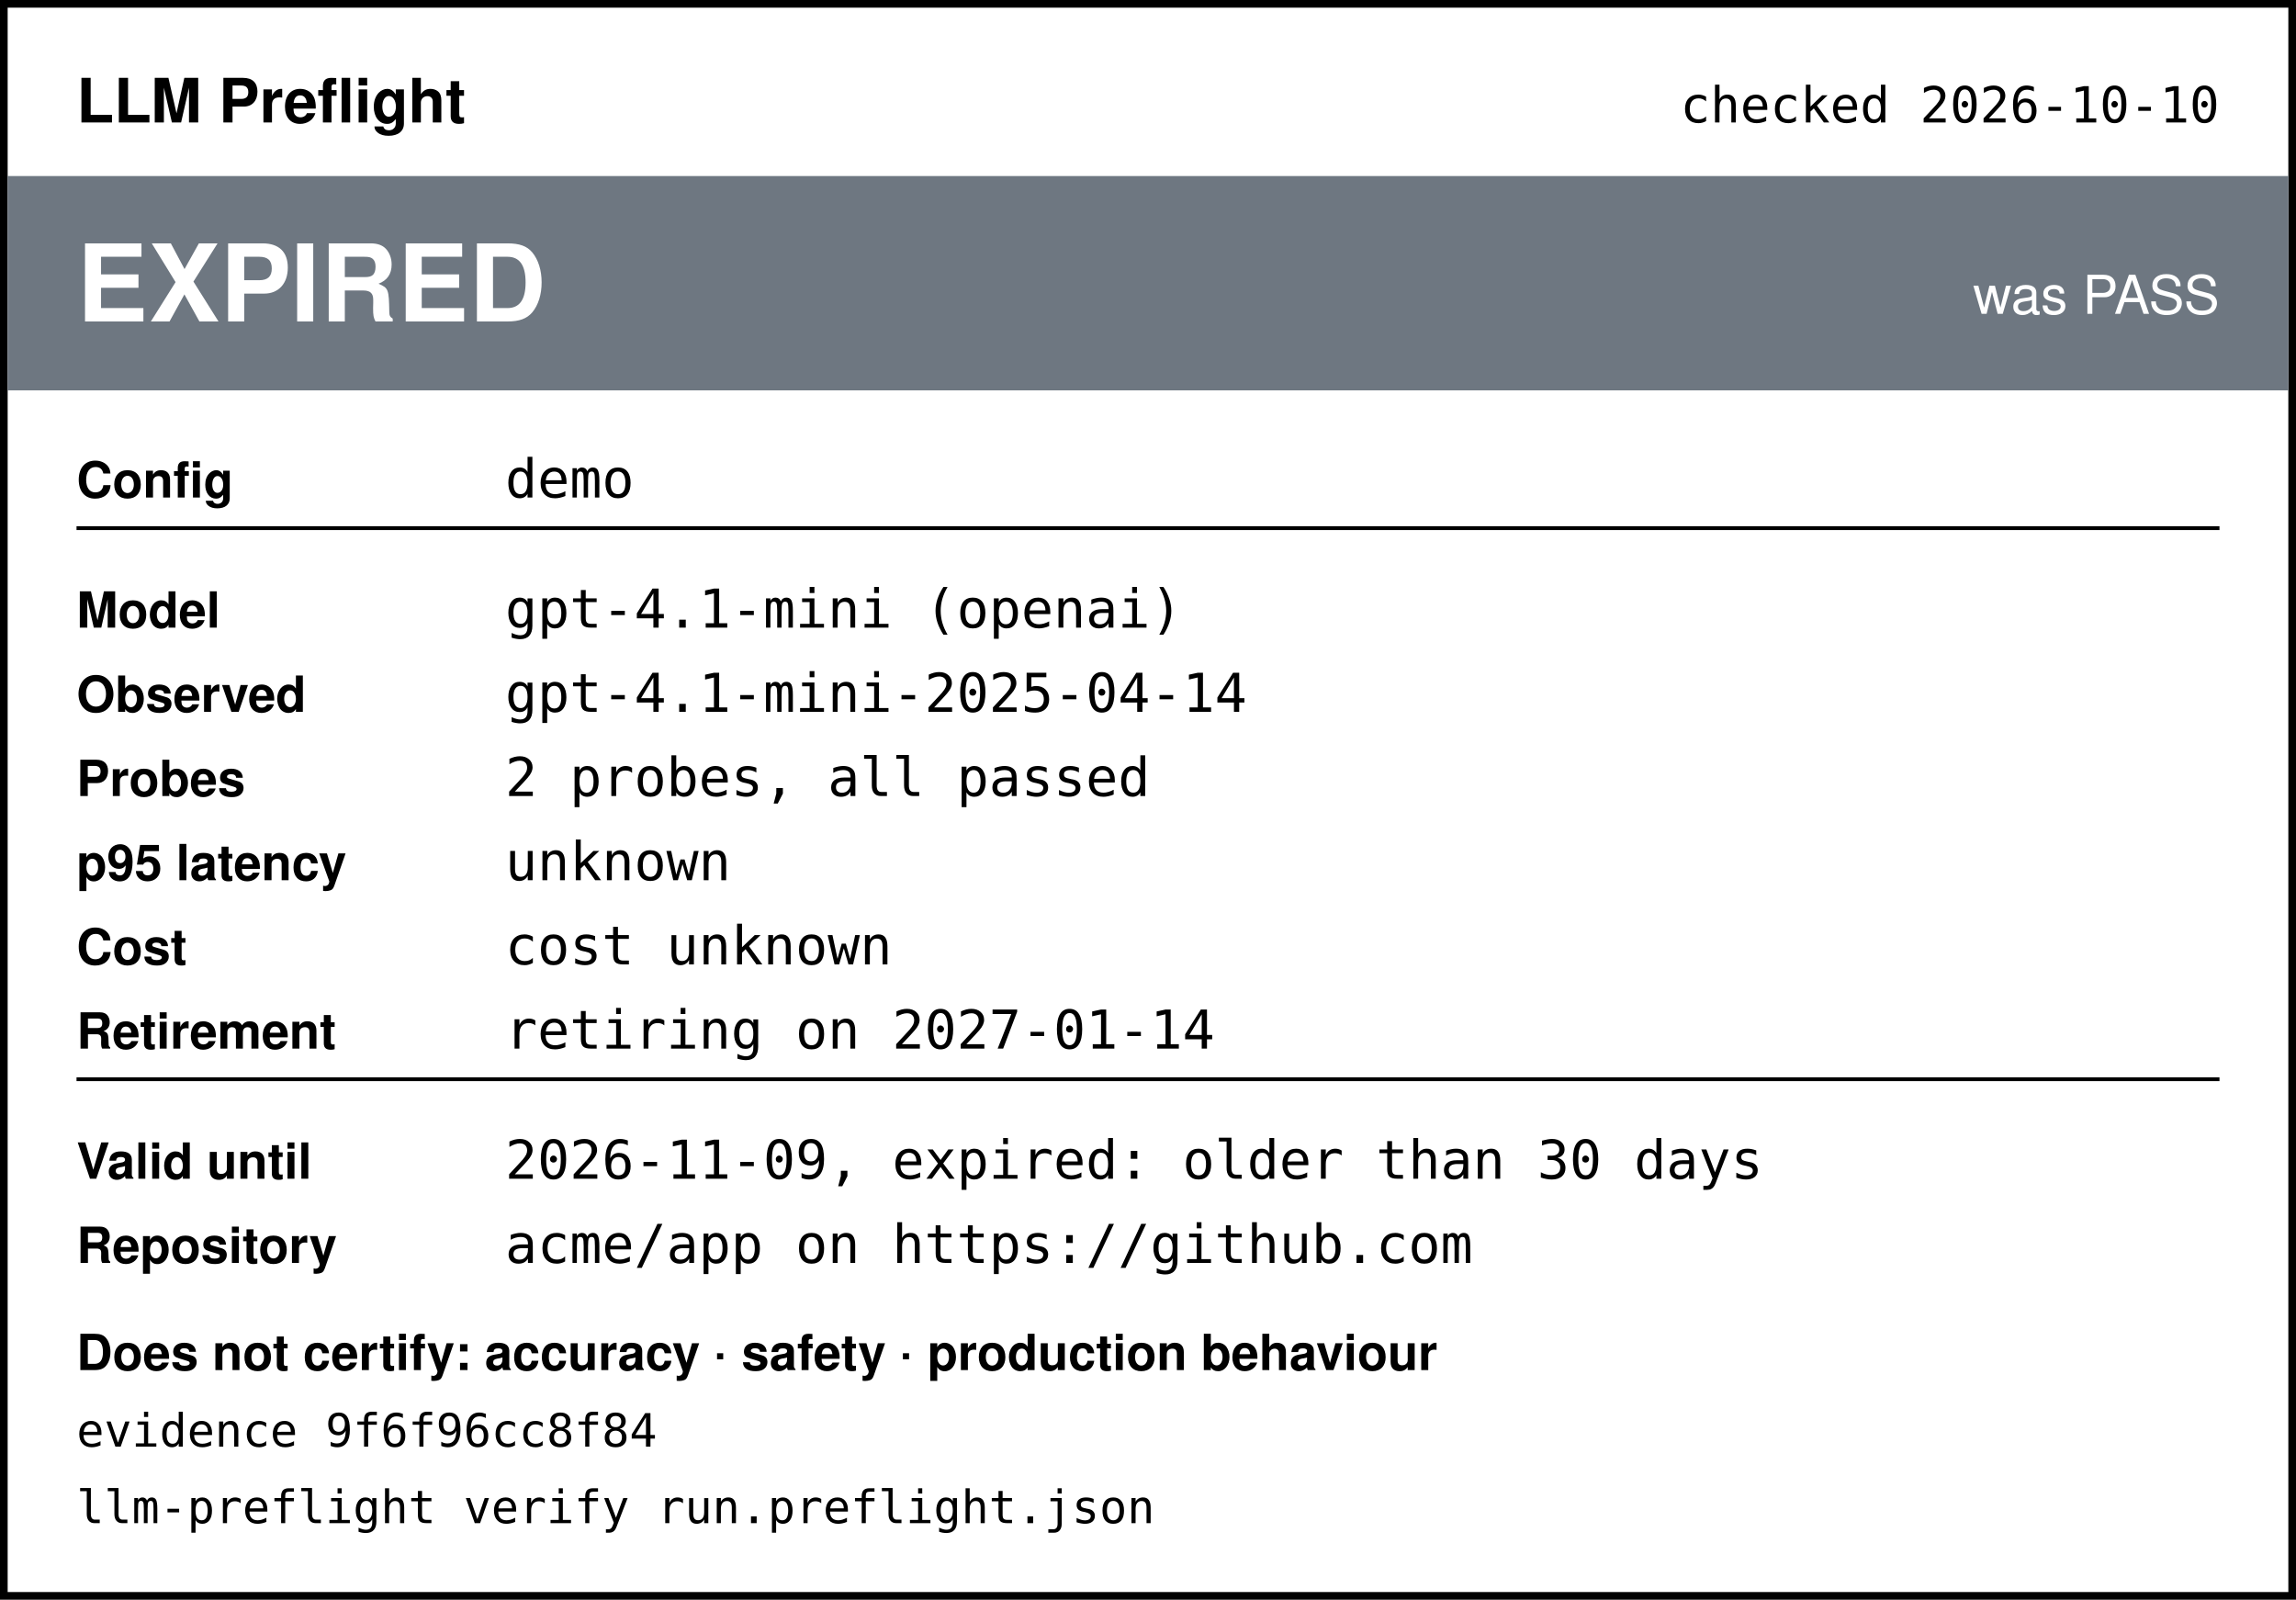
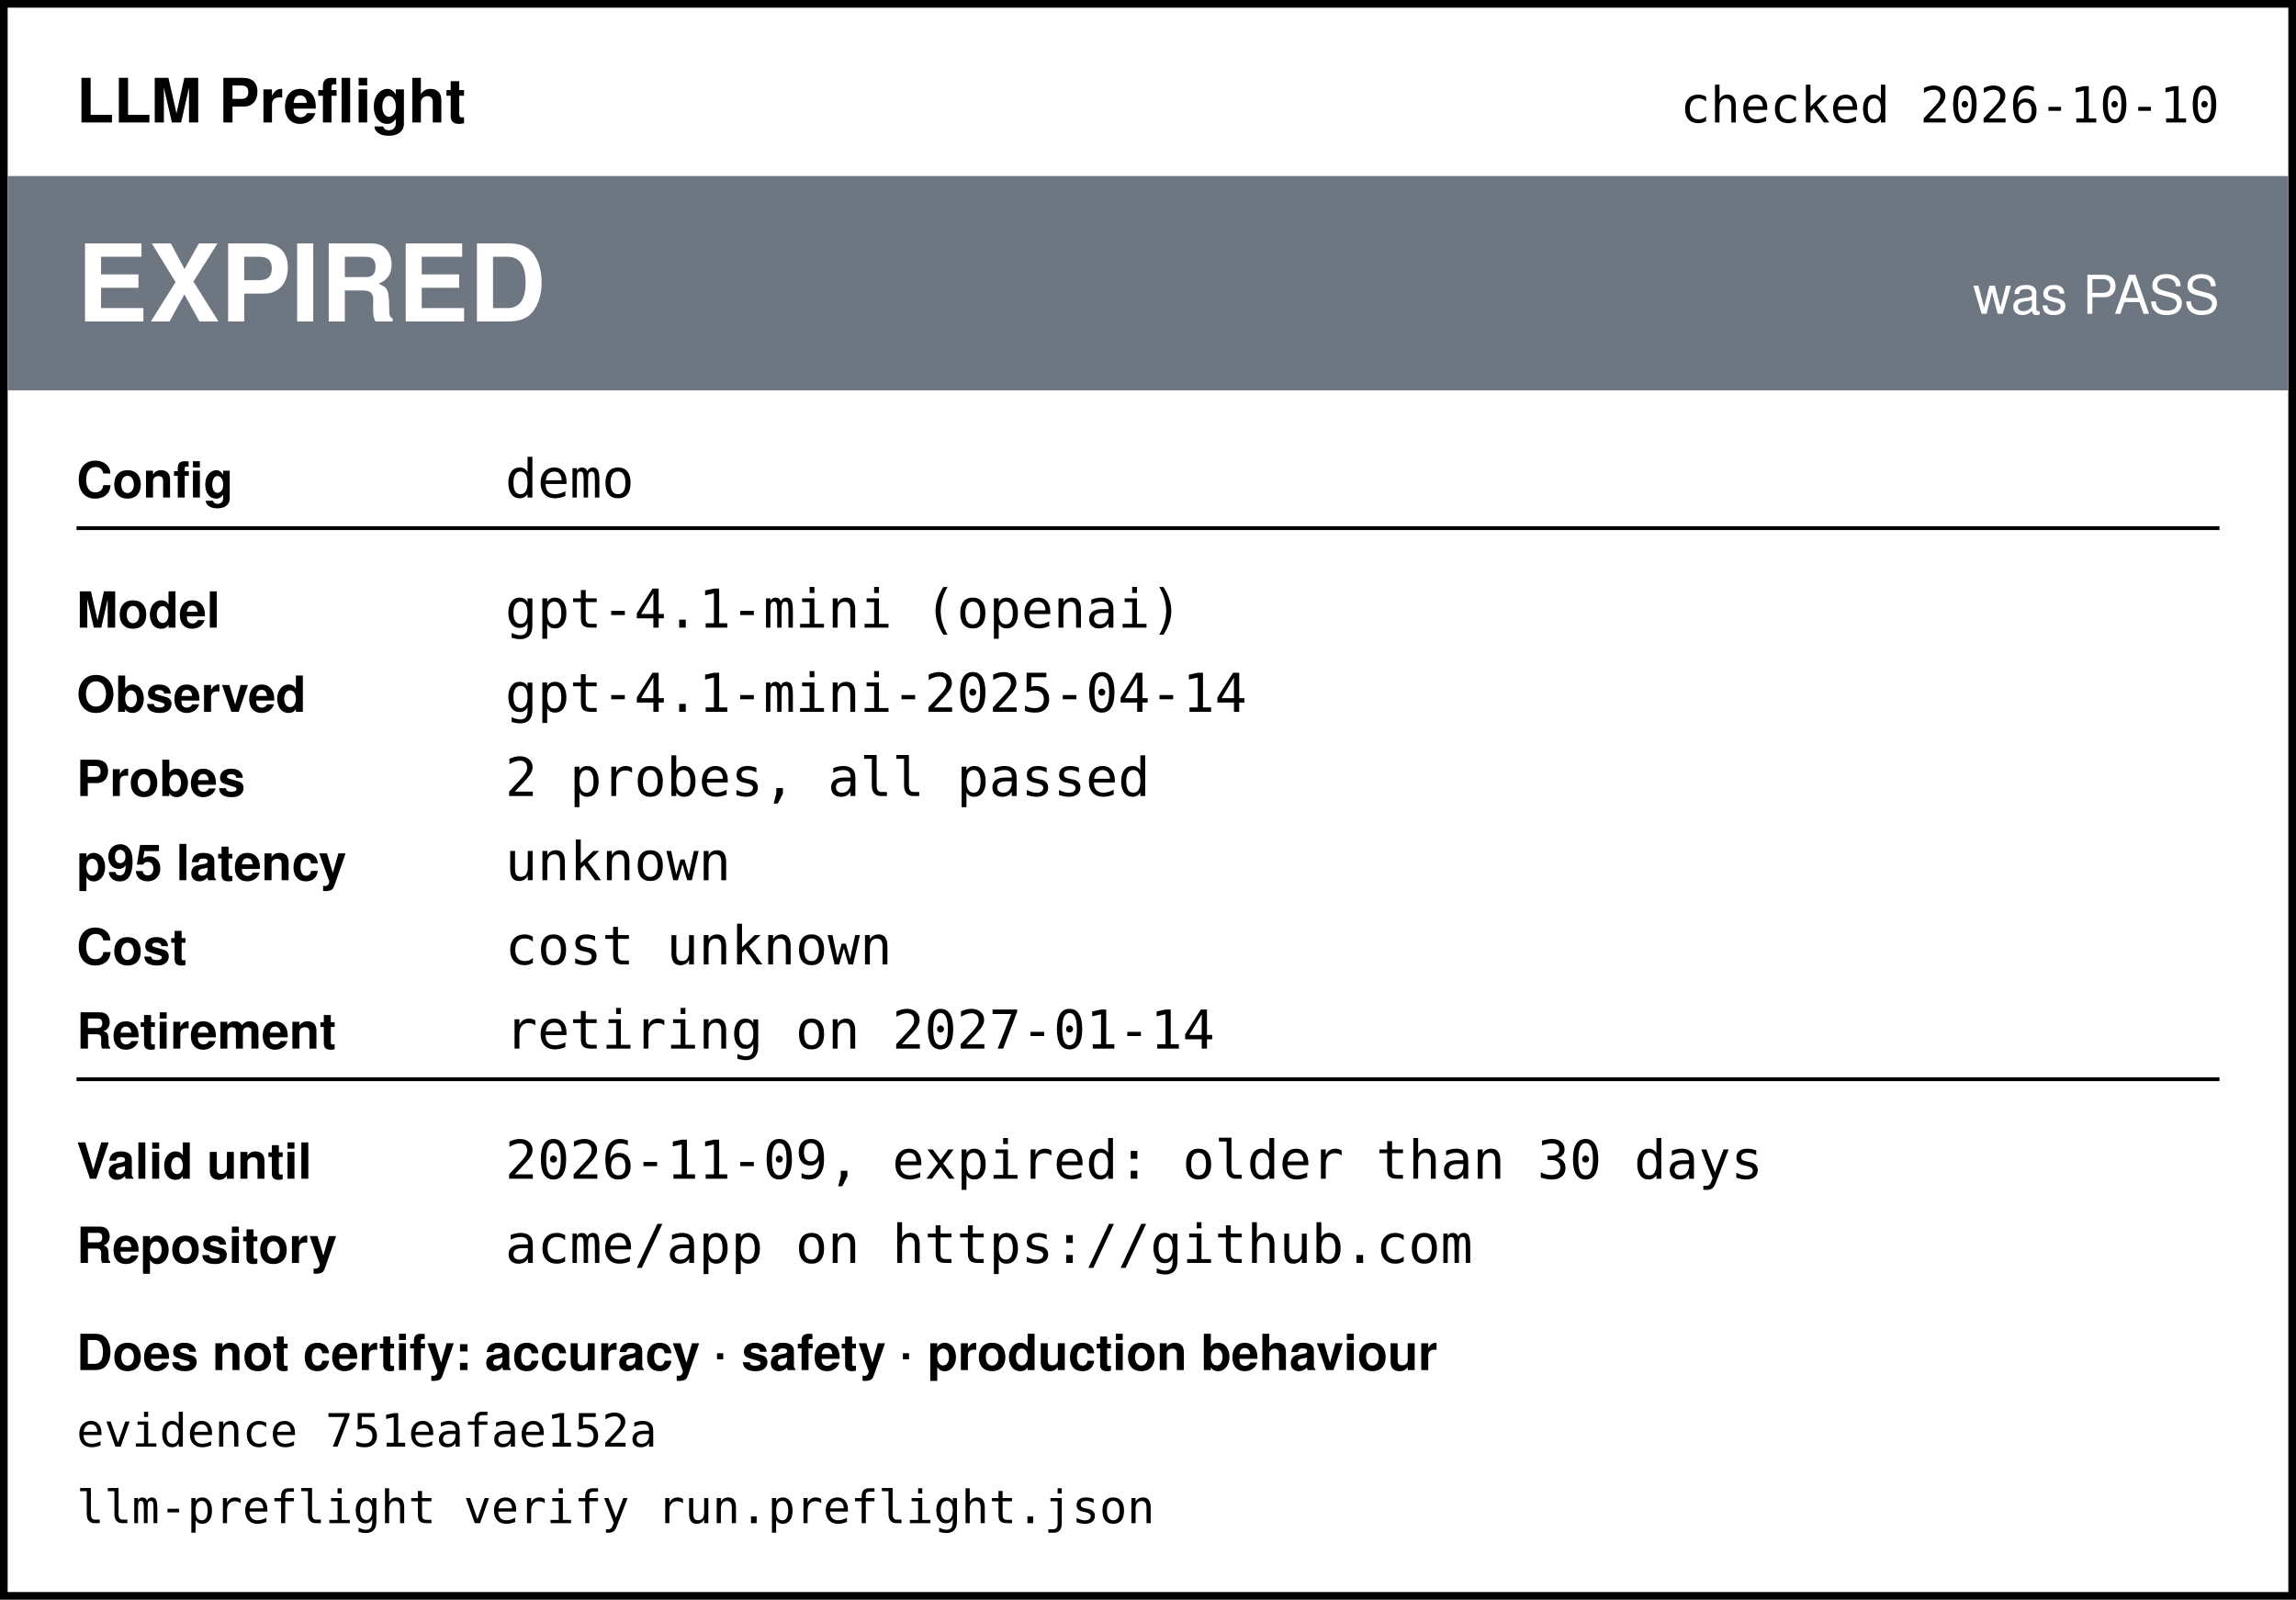
<svg xmlns="http://www.w3.org/2000/svg" width="600" height="418" viewBox="0 0 600 418" role="img" aria-labelledby="card-title card-desc" font-family="Helvetica, Arial, sans-serif" fill="#000000">
  <rect x="1" y="1" width="598" height="416" fill="#ffffff" stroke="#000000" stroke-width="2" />
  <text x="20" y="32" font-size="16" font-weight="700">LLM Preflight</text>
  <text x="580" y="32" font-size="13" font-family="ui-monospace, Menlo, Consolas, DejaVu Sans Mono, monospace" text-anchor="end">checked 2026-10-10</text>
  <rect x="2" y="46" width="596" height="56" fill="#6e7781" />
  <text x="20" y="84" font-size="28" font-weight="700" fill="#ffffff">EXPIRED</text>
  <text x="580" y="82" font-size="14" fill="#ffffff" text-anchor="end">was PASS</text>
  <text x="20" y="130" font-size="13" font-weight="700">Config</text>
  <text x="132" y="130" font-size="14" font-family="ui-monospace, Menlo, Consolas, DejaVu Sans Mono, monospace">demo</text>
  <line x1="20" y1="138" x2="580" y2="138" stroke="#000000" stroke-width="1" />
  <text x="20" y="164" font-size="13" font-weight="700">Model</text>
  <text x="132" y="164" font-size="14" font-family="ui-monospace, Menlo, Consolas, DejaVu Sans Mono, monospace">gpt-4.1-mini (openai)</text>
  <text x="20" y="186" font-size="13" font-weight="700">Observed</text>
  <text x="132" y="186" font-size="14" font-family="ui-monospace, Menlo, Consolas, DejaVu Sans Mono, monospace">gpt-4.1-mini-2025-04-14</text>
  <text x="20" y="208" font-size="13" font-weight="700">Probes</text>
  <text x="132" y="208" font-size="14" font-family="ui-monospace, Menlo, Consolas, DejaVu Sans Mono, monospace">2 probes, all passed</text>
  <text x="20" y="230" font-size="13" font-weight="700">p95 latency</text>
  <text x="132" y="230" font-size="14" font-family="ui-monospace, Menlo, Consolas, DejaVu Sans Mono, monospace">unknown</text>
  <text x="20" y="252" font-size="13" font-weight="700">Cost</text>
  <text x="132" y="252" font-size="14" font-family="ui-monospace, Menlo, Consolas, DejaVu Sans Mono, monospace">cost unknown</text>
  <text x="20" y="274" font-size="13" font-weight="700">Retirement</text>
  <text x="132" y="274" font-size="14" font-family="ui-monospace, Menlo, Consolas, DejaVu Sans Mono, monospace">retiring on 2027-01-14</text>
  <line x1="20" y1="282" x2="580" y2="282" stroke="#000000" stroke-width="1" />
  <text x="20" y="308" font-size="13" font-weight="700">Valid until</text>
  <text x="132" y="308" font-size="14" font-family="ui-monospace, Menlo, Consolas, DejaVu Sans Mono, monospace">2026-11-09, expired: older than 30 days</text>
  <text x="20" y="330" font-size="13" font-weight="700">Repository</text>
  <text x="132" y="330" font-size="14" font-family="ui-monospace, Menlo, Consolas, DejaVu Sans Mono, monospace">acme/app on https://github.com</text>
  <text x="20" y="358" font-size="13" font-weight="700">Does not certify: accuracy · safety · production behaviour</text>
-   <text x="20" y="378" font-size="12" font-family="ui-monospace, Menlo, Consolas, DejaVu Sans Mono, monospace">evidence 9f6f96cc8f84</text>
+   <text x="20" y="378" font-size="12" font-family="ui-monospace, Menlo, Consolas, DejaVu Sans Mono, monospace">evidence 751eafae152a</text>
  <text x="20" y="398" font-size="12" font-family="ui-monospace, Menlo, Consolas, DejaVu Sans Mono, monospace">llm-preflight verify run.preflight.json</text>
</svg>
